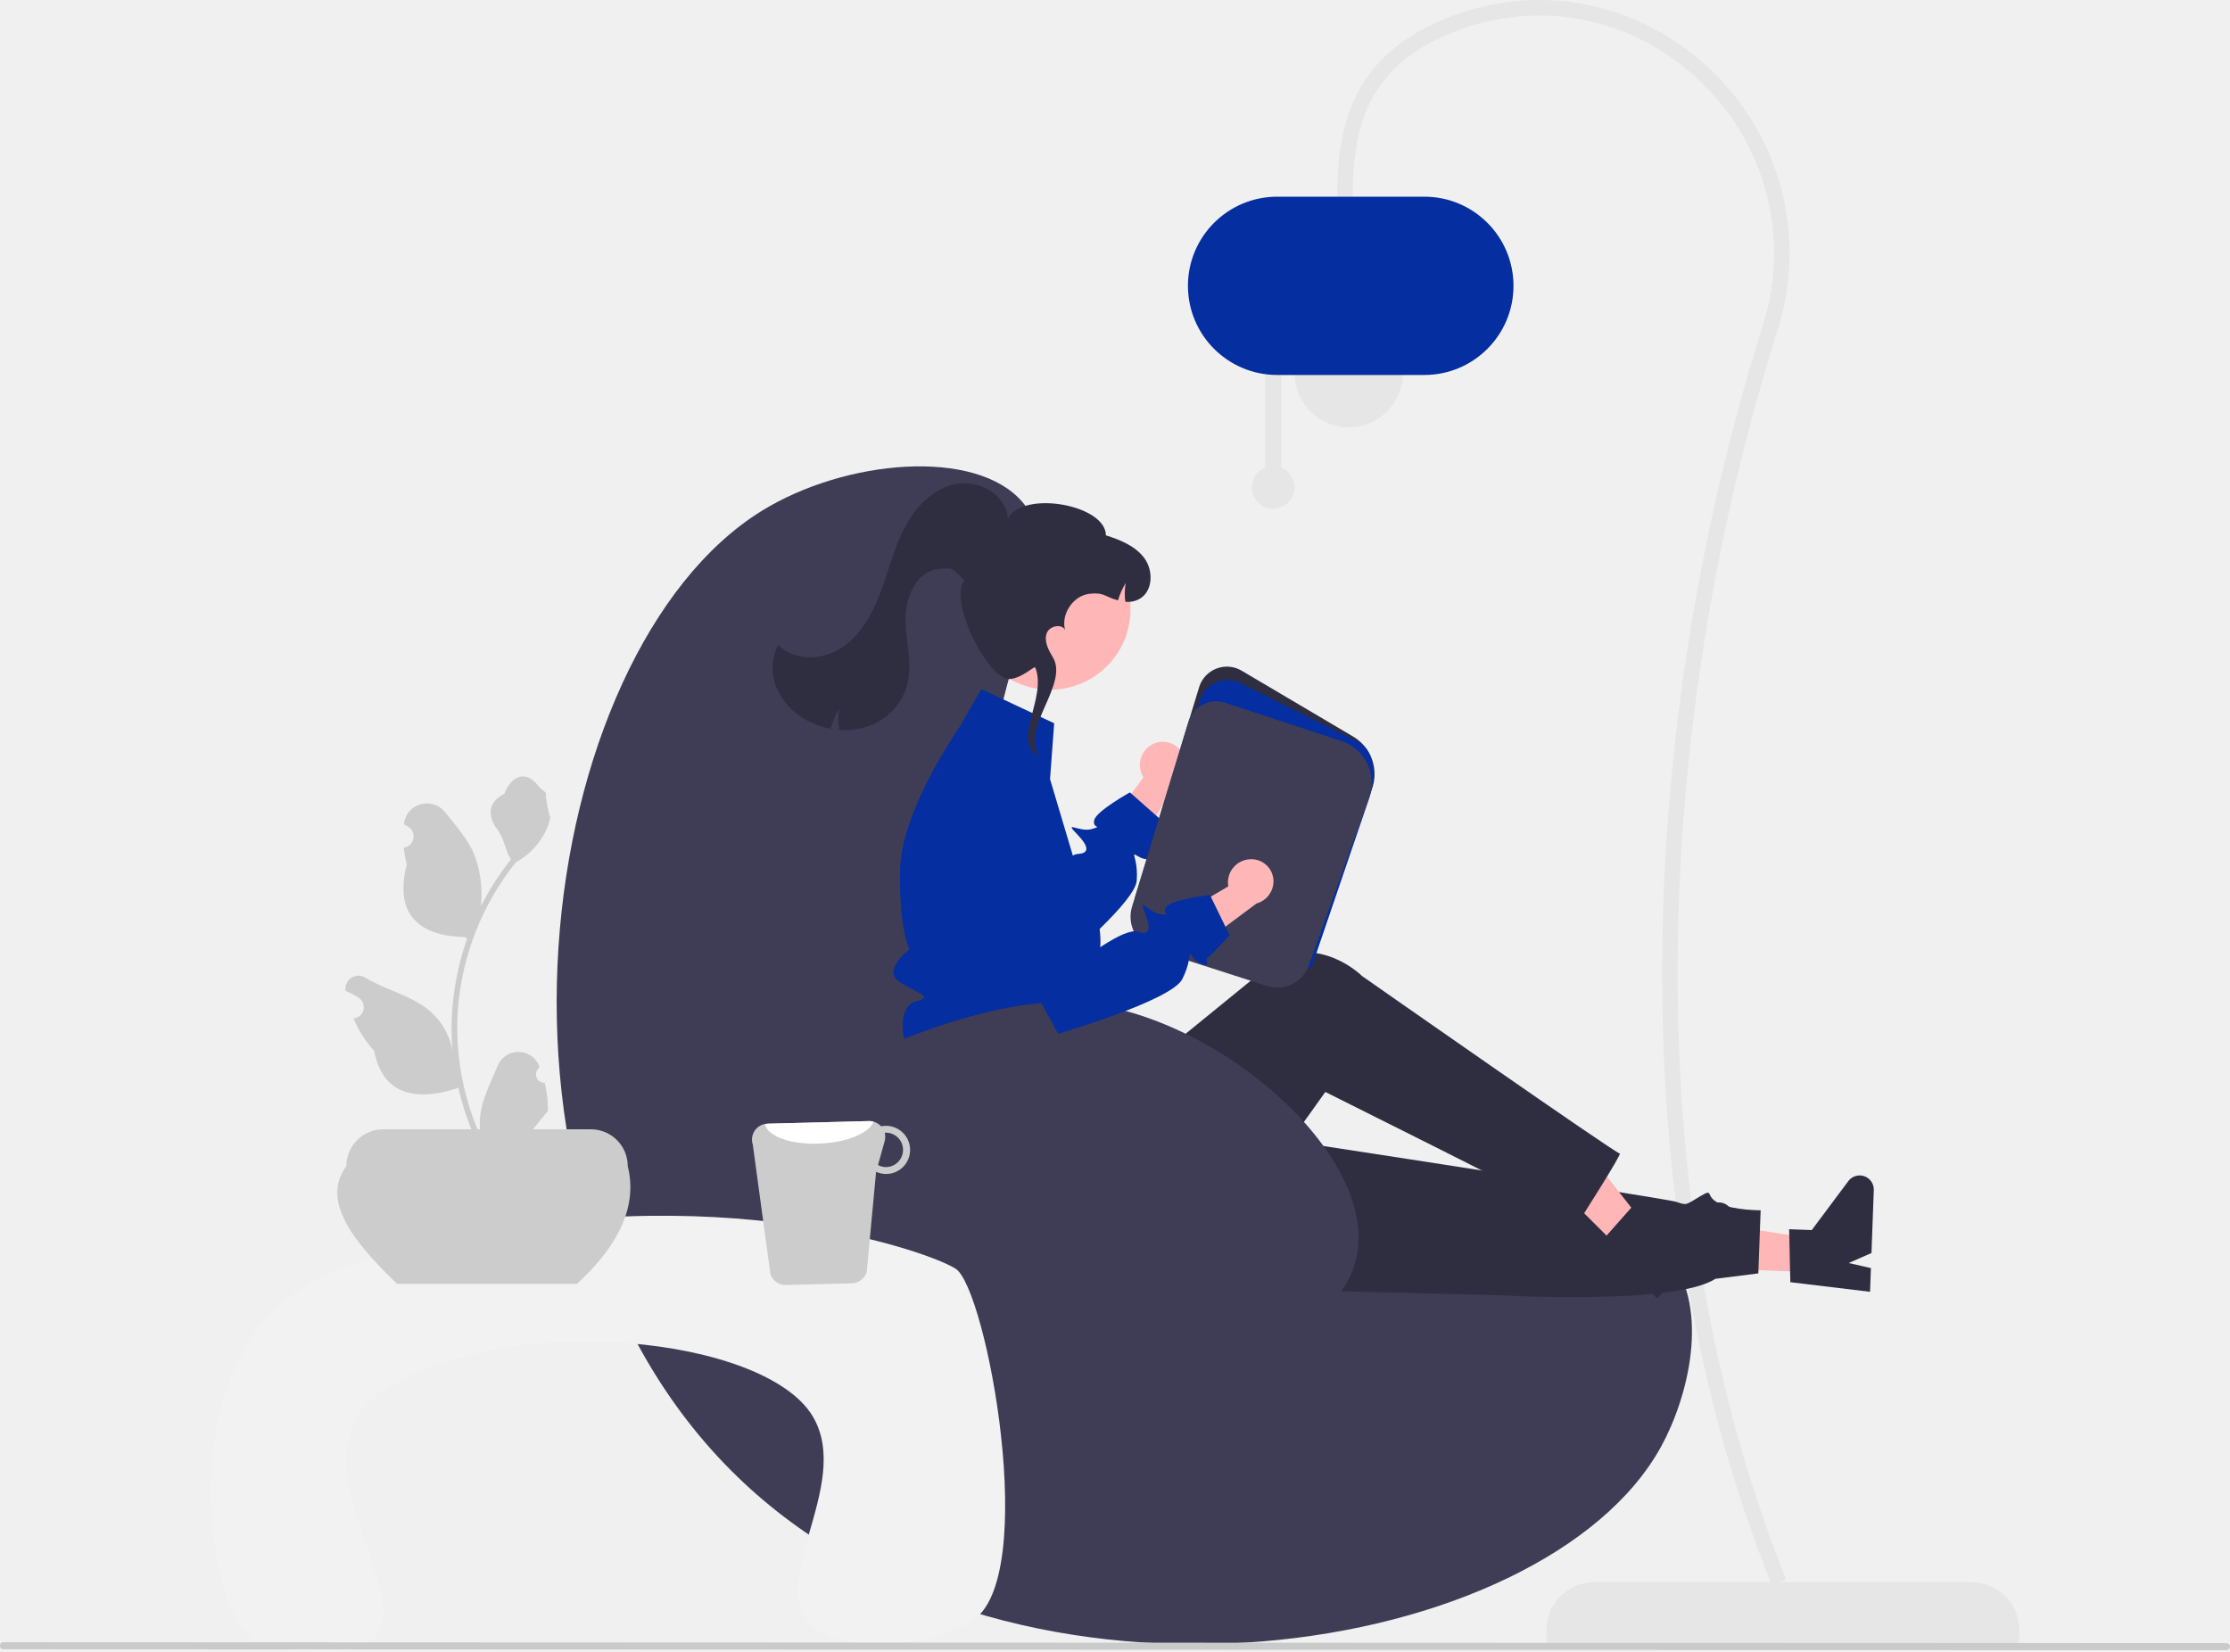
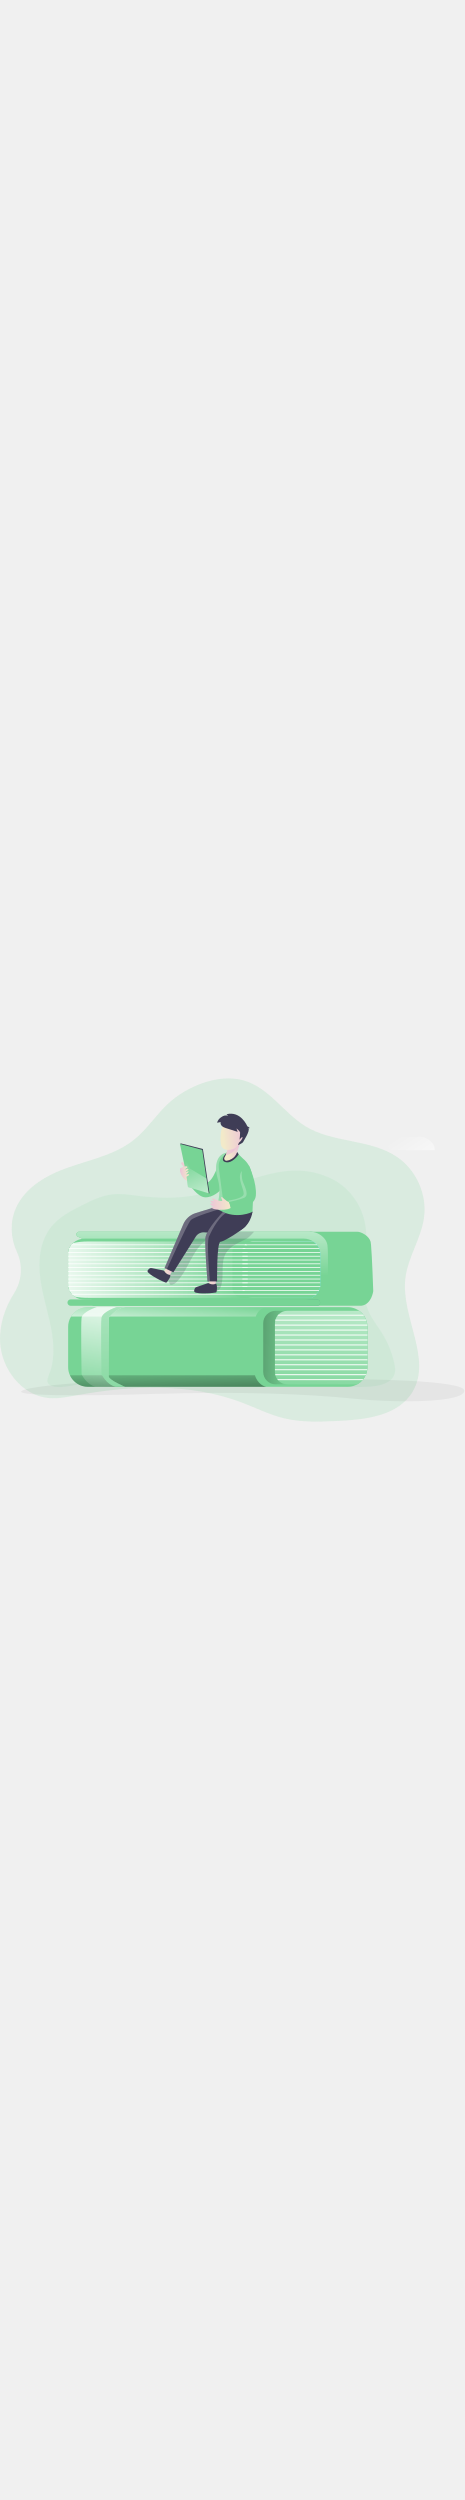
- <svg xmlns="http://www.w3.org/2000/svg" data-name="Layer 1" width="751.131" height="556.415" viewBox="0 0 751.131 556.415">
-   <path d="M745.319,704.743H904.585a0,0,0,0,1,0,0v4.887a16,16,0,0,1-16,16H761.319a16,16,0,0,1-16-16V704.743A0,0,0,0,1,745.319,704.743Z" transform="translate(1425.47 1258.58) rotate(-180)" fill="#e6e6e6" />
-   <path d="M821.225,705.718l4.843-1.951c-50.677-125.789-45.795-284.482-2.956-420.613a85.005,85.005,0,0,0-24.764-89.934c-24.865-22.189-59.145-27.594-89.467-14.108-29.931,13.314-34.056,36.505-34.056,59.583h5.222c0-24.635,5.265-43.383,30.957-54.812,28.419-12.639,60.555-7.569,83.867,13.234A79.839,79.839,0,0,1,818.131,281.586C774.798,419.289,770.202,579.072,821.225,705.718Z" transform="translate(-224.4343 -171.7927)" fill="#e6e6e6" />
-   <circle cx="454.307" cy="125.648" r="18.276" fill="#e6e6e6" />
-   <path d="M650.594,329.302V294.672h5.385v34.629a7.179,7.179,0,1,1-5.385,0Z" transform="translate(-224.4343 -171.7927)" fill="#e6e6e6" />
-   <path d="M624.565,268.068a30.06,30.06,0,0,1,30.025-30.025h49.607a30.025,30.025,0,1,1,0,60.051H654.59A30.06,30.06,0,0,1,624.565,268.068Z" transform="translate(-224.4343 -171.7927)" fill="#052ea0" />
-   <path d="M554.67,454.005c4.981-63.723,30.447-94.083,14.14-113.123-15.619-18.238-59.617-14.47-87.872,3.03-76.212,47.202-104.134,235.332-6.06,327.249C568.072,758.504,744.695,730.53,783.946,659.04c9.158-16.681,16.434-45.922,3.03-63.632-33.278-43.967-154.271,35.669-208.066-14.14C547.03,551.749,551.937,488.975,554.67,454.005Z" transform="translate(-224.4343 -171.7927)" fill="#3f3d56" />
-   <path d="M612.927,422.347a7.822,7.822,0,0,0-3.924,10.18,7.504,7.504,0,0,0,.597,1.087l-16.358,21.842,8.163,12.2,19.174-32.343a7.8,7.8,0,0,0,2.373-9.222,7.465,7.465,0,0,0-9.838-3.828Q613.02,422.303,612.927,422.347Z" transform="translate(-224.4343 -171.7927)" fill="#ffb6b6" />
-   <path d="M612.914,460.005c1.071.949-1.899,2.121-5.04.273-.899-.535-1.283-.758-1.384-.616-.253.353,1.222,2.959.828,8.747-.242,3.454-5.979,9.949-12.494,16.282-8.807,8.565-19.049,16.827-19.049,16.827l-3.596-2.879-37.704-30.23-6.363-8.807a62.681,62.681,0,0,1,2.616-10.232,111.546,111.546,0,0,1,5.676-13.474c1.172-2.374,2.374-4.636,3.525-6.717l20.201,22.261,16.928,18.645s4.929-7.939,8.747-10.1a3.636,3.636,0,0,1,1.616-.555c3.858-.182,4.091-2.283-.384-6.858-4.474-4.575,1.172-.303,5.151-1.535,3.98-1.232,0,0,.838-3.081.838-3.081,11.999-9.262,11.999-9.262l.465.414,8.434,7.444,2.414,2.131s-2.636,7.232-3.363,8.757C612.248,458.965,611.854,459.046,612.914,460.005Z" transform="translate(-224.4343 -171.7927)" fill="#052ea0" />
-   <polygon points="610.804 428.521 611.215 417.38 568.439 410.493 567.832 426.935 610.804 428.521" fill="#ffb6b6" />
-   <path d="M827.473,603.668l-.406-17.838,7.626.281,12.311-16.49a4.767,4.767,0,0,1,8.583,3.027l-.782,21.19-7.678,3.374,7.49,1.704-.295,7.989Z" transform="translate(-224.4343 -171.7927)" fill="#2f2e41" />
-   <path d="M594.489,604.651l135.488,3.435s58.508,3.379,72.236-5.551l14.476-1.828.785-21.264s-8.852.065-13.942-2.306-1.552-5.273-6.405-2.42-4.34,3.196-8.092,1.885S613.241,549.069,613.241,549.069Z" transform="translate(-224.4343 -171.7927)" fill="#2f2e41" />
-   <polygon points="548.592 423.631 556.471 415.744 529.796 381.601 518.168 393.243 548.592 423.631" fill="#ffb6b6" />
-   <path d="M765.053,588.562l11.835-13.353,5.399,5.393,20.241-3.716a4.767,4.767,0,0,1,4.234,8.057l-14.985,15.003-7.923-2.748,4.332,6.344-5.65,5.657Z" transform="translate(-224.4343 -171.7927)" fill="#2f2e41" />
-   <path d="M541.035,530.449l1.347,31.31c1.586,36.859,42.178,59.168,73.654,39.923q.87-.532,1.746-1.102s11.933-3.205,11.571-8.279,2.553-7.545,5.133-6.161,36.357-46.553,36.357-46.553,70.178,35.006,85.66,43.247c0,0,14.556-22.759,13.501-22.52s-86.819-59.788-86.819-59.788-13.972-14.14-31.304-4.804c-.361,1.371-.052,1.419-.052,1.419l-57.253,46.652-8.09-15.363Z" transform="translate(-224.4343 -171.7927)" fill="#2f2e41" />
-   <path d="M595.017,491.306a32.354,32.354,0,0,1-.616,4.303,25.39,25.39,0,0,1-1.98,5.939s0,2.111-4.04,9.181,1.01,4.04,4.04,9.292c3.03,5.242,0,2.828-3.363,6.202a7.722,7.722,0,0,0-1.909,7.606s-43.391.03-51.471-3-9.918-20.1-2.677-21.786c7.232-1.687-2.192-3.363-6.444-7.252-4.252-3.889,4.252-10.252,4.252-10.252s-3.505-6.05-3.212-26.362a40.029,40.029,0,0,1,.515-5.575,62.681,62.681,0,0,1,2.616-10.232,111.546,111.546,0,0,1,5.676-13.474c1.172-2.374,2.374-4.636,3.525-6.717.182-.323.353-.636.535-.949,2.192-3.879,4.192-7.05,5.515-9.08,1.02-1.576,1.636-2.464,1.636-2.464l7.353-12.787,24.544,11.504-1.394,18.817,4.232,14.191,1.949,6.535,1.505,5.04,2.323,7.807s-.636.03.121,1.071a34.484,34.484,0,0,1,6.575,15.827A32.227,32.227,0,0,1,595.017,491.306Z" transform="translate(-224.4343 -171.7927)" fill="#052ea0" />
-   <path d="M665.896,493.334l-.461-.149-58.744-18.917,21.647-71.017a9.768,9.768,0,0,1,14.312-5.562l37.54,22.179a14.715,14.715,0,0,1,6.319,17.788Z" transform="translate(-224.4343 -171.7927)" fill="#2f2e41" />
-   <path d="M666.134,497.849l-59.217-19.069,21.647-71.017A9.768,9.768,0,0,1,642.876,402.201l39.332,19.637c5.909,3.49,5.771,12.524,3.027,19.936Z" transform="translate(-224.4343 -171.7927)" fill="#052ea0" />
-   <path d="M660.206,502.989a11.291,11.291,0,0,1-9.05.9l-37.85-12.189A11.704,11.704,0,0,1,605.731,477.21l18.976-62.255a9.767,9.767,0,0,1,12.39-6.431l39.224,12.879a14.722,14.722,0,0,1,9.265,18.959l-20.289,56.565A11.304,11.304,0,0,1,660.206,502.989Z" transform="translate(-224.4343 -171.7927)" fill="#3f3d56" />
-   <circle cx="353.691" cy="205.214" r="27.11" fill="#ffb6b6" />
-   <path d="M486.452,404.525a23.511,23.511,0,0,0,11.546,10.793,27.033,27.033,0,0,0,6.222,1.969,24.326,24.326,0,0,1,2.879-6.816,20.083,20.083,0,0,0,0,7.199,23.9,23.9,0,0,0,9.663-1.199,20.726,20.726,0,0,0,13.034-13.204c2.16-7.186-.167-14.861-.35-22.362-.189-7.502,3.373-16.474,10.82-17.402,5.671-.708,4.97-.158,9.045,3.848-5.7,6.332,8.196,34.377,15.653,33.138,4.216-.701,7.318-4.048,8.152-3.932,4.27,10.456-8.574,25.286,1.613,30.154l-.756-1c-5.332-8.808,10.445-23.685,5.113-32.494-1.486-2.464-3.032-5.353-2.112-8.079.873-2.592,5.293-3.412,6.226-1.053-1.516-5.407,2.716-11.752,8.338-12.304,4.994-.493,4.706.931,9.467,2.229a24.293,24.293,0,0,1,2.608-5.835,19.918,19.918,0,0,0-.139,6.296,7.855,7.855,0,0,0,4.941-1.046c4.397-2.636,4.528-9.44,1.507-13.581-3.026-4.142-8.095-6.187-12.985-7.734-.045-10.342-27.872-15.292-32.99-5.678-.526-7.785-9.45-13.029-17.138-11.707s-13.752,7.487-17.45,14.357c-3.697,6.865-5.532,14.552-8.238,21.865s-6.575,14.604-13.056,18.943c-6.48,4.333-16.109,4.727-21.52-.89A17.168,17.168,0,0,0,486.452,404.525Z" transform="translate(-224.4343 -171.7927)" fill="#2f2e41" />
-   <path d="M514.269,528.498a9.788,9.788,0,0,1,1.815-1.149c10.377-5.164,42.645-18.57,67.877-18.02,48.548,1.058,110.332,54.637,95.953,90.617-10.941,27.378-65.336,42.954-105.043,30.496C519.245,612.989,497.288,542.036,514.269,528.498Z" transform="translate(-224.4343 -171.7927)" fill="#3f3d56" />
-   <path d="M312.726,725.733c-15.864-2.993-29.906-74.46,1.305-109.658,10.693-12.059,24.032-17.308,41.775-22.193,102.121-28.115,180.011-1.32,190.478,5.222,10.444,6.527,28.752,104.875,5.34,118.796-13.173,7.833-39.282,11.749-52.218,2.611-19.035-13.446,12.915-48.324-1.305-71.8C481.963,622.071,396.986,613.097,354.382,639.573,308.929,667.82,402.684,742.704,312.726,725.733Z" transform="translate(-224.4343 -171.7927)" fill="#f2f2f2" />
-   <path d="M418.787,604.223H358.183c-14.961-14.338-25.658-28.156-17.094-39.626a12.432,12.432,0,0,1,12.432-12.432h69.928a12.432,12.432,0,0,1,12.432,12.432C439.141,577.666,433.316,590.877,418.787,604.223Z" transform="translate(-224.4343 -171.7927)" fill="#ccc" />
-   <path d="M407.903,536.515a2.807,2.807,0,0,1-2.035-4.866l.192-.765q-.038-.092-.076-.184a7.539,7.539,0,0,0-13.907.052c-2.275,5.478-5.17,10.966-5.883,16.758a22.304,22.304,0,0,0,.392,7.671A89.42,89.42,0,0,1,378.452,518.042a86.307,86.307,0,0,1,.535-9.628q.444-3.931,1.231-7.807a90.456,90.456,0,0,1,17.938-38.337,24.073,24.073,0,0,0,10.012-10.387,18.363,18.363,0,0,0,1.67-5.018c-.487.064-1.838-7.359-1.47-7.815-.679-1.031-1.895-1.543-2.637-2.549-3.689-5.002-8.773-4.129-11.426,2.669-5.669,2.861-5.724,7.606-2.245,12.169,2.213,2.903,2.517,6.832,4.459,9.94-.2.256-.408.503-.607.759a91.039,91.039,0,0,0-9.502,15.054,37.846,37.846,0,0,0-2.259-17.579c-2.163-5.217-6.216-9.611-9.786-14.122-4.288-5.418-13.08-3.053-13.836,3.814q-.011.1-.021.199.795.449,1.557.952a3.808,3.808,0,0,1-1.535,6.93l-.078.012a37.89,37.89,0,0,0,.999,5.665c-4.58,17.71,5.307,24.16,19.424,24.45.312.16.615.32.927.471a92.924,92.924,0,0,0-5.002,23.539,88.135,88.135,0,0,0,.064,14.231l-.024-.168a23.289,23.289,0,0,0-7.95-13.448c-6.118-5.026-14.762-6.877-21.363-10.916a4.371,4.371,0,0,0-6.694,4.252q.013.088.027.176a25.578,25.578,0,0,1,2.868,1.382q.795.449,1.557.952a3.808,3.808,0,0,1-1.535,6.93l-.078.012c-.056.008-.104.016-.16.024a37.923,37.923,0,0,0,6.975,10.923c2.863,15.46,15.162,16.927,28.318,12.425h.008a92.897,92.897,0,0,0,6.24,18.218h22.293c.08-.248.152-.503.224-.751a25.329,25.329,0,0,1-6.169-.367c1.654-2.03,3.308-4.075,4.962-6.105a1.384,1.384,0,0,0,.104-.12c.839-1.039,1.686-2.069,2.525-3.108l0-.001a37.101,37.101,0,0,0-1.087-9.451Z" transform="translate(-224.4343 -171.7927)" fill="#ccc" />
-   <path d="M483.94,600.976a5.385,5.385,0,0,0,5.189,3.635l22.233-.572a5.311,5.311,0,0,0,5.019-3.908l3.146-33.642a8.22,8.22,0,0,0,3.557.731,8.108,8.108,0,0,0-.407-16.211,6.869,6.869,0,0,0-1.457.152,5.495,5.495,0,0,0-4.09-1.765l-34.199.883a4.912,4.912,0,0,0-.844.105,5.341,5.341,0,0,0-4.09,6.936Zm36.233-36.773,2.239-8.017a5.46,5.46,0,0,0,.017-2.832c.109-0.0.204-.052.313-.052a5.8,5.8,0,0,1,.272,11.596A5.459,5.459,0,0,1,520.172,564.203Z" transform="translate(-224.4343 -171.7927)" fill="#ccc" />
-   <path d="M482.087,550.382c.729,4.166,8.92,7.095,18.77,6.586,9.058-.417,16.464-3.598,17.82-7.367a5.057,5.057,0,0,0-1.548-.206l-34.199.883A4.912,4.912,0,0,0,482.087,550.382Z" transform="translate(-224.4343 -171.7927)" fill="#fff" />
-   <path d="M225.625,727.311l748.75.307a1.191,1.191,0,0,0,0-2.381l-748.75-.307a1.191,1.191,0,1,0,0,2.381Z" transform="translate(-224.4343 -171.7927)" fill="#cacaca" />
-   <path d="M645.576,461.206a7.822,7.822,0,0,0-7.536,7.889,7.505,7.505,0,0,0,.133,1.233l-23.499,13.873,2.844,14.4,30.135-22.485a7.8,7.8,0,0,0,5.737-7.601,7.465,7.465,0,0,0-7.61-7.317Q645.678,461.201,645.576,461.206Z" transform="translate(-224.4343 -171.7927)" fill="#ffb6b6" />
-   <path d="M626.326,494.279c-.629-.842-.899-1.195-1.042-1.098-.368.222-.014,3.197-2.602,8.383-3.643,7.285-41.844,18.442-41.844,18.442l-4.703-8.611-20.688-37.84-7.131-30.33a13.531,13.531,0,0,1-.361-3.228,128.177,128.177,0,0,1,20.171-11.611,13.504,13.504,0,0,1,6.061,7.22l14.241,39.929,5.683,15.942s10.024-7.168,13.66-5.852c3.63,1.324,4.662-.532,2.289-6.475-2.373-5.943,1.189.174,5.334.563,4.153.395,0,0,1.962-2.522s14.645-3.94,14.645-3.94l.27.563,4.915,10.11,1.407,2.905s-5.211,5.653-6.468,6.78c-1.263,1.135-1.653,1.056-1.035,2.349C631.699,497.248,628.509,497.19,626.326,494.279Z" transform="translate(-224.4343 -171.7927)" fill="#052ea0" />
+ <svg xmlns="http://www.w3.org/2000/svg" xmlns:xlink="http://www.w3.org/1999/xlink" id="Layer_1" data-name="Layer 1" width="808.63" height="597.63" viewBox="0 0 808.63 597.63" data-imageid="book-lover-monochromatic" imageName="Book Lover" class="illustrations_image" style="width: 111px;">
+   <defs>
+     <linearGradient id="linear-gradient" x1="700.64" y1="267.79" x2="762.75" y2="362.44" gradientTransform="translate(-1.42 -170.05)" gradientUnits="userSpaceOnUse">
+       <stop offset="0" stop-color="#fff" stop-opacity="0" />
+       <stop offset="0.99" stop-color="#fff" />
+     </linearGradient>
+     <linearGradient id="linear-gradient-2" x1="353.09" y1="511.1" x2="354.86" y2="350.86" xlink:href="#linear-gradient" />
+     <linearGradient id="linear-gradient-3" x1="413.7" y1="380.52" x2="330.46" y2="580.75" gradientTransform="translate(-1.42 -170.05)" gradientUnits="userSpaceOnUse">
+       <stop offset="0.17" stop-color="#00272e" />
+       <stop offset="1" stop-color="#69b9eb" stop-opacity="0" />
+     </linearGradient>
+     <linearGradient id="linear-gradient-4" x1="291.7" y1="108.76" x2="295.07" y2="-8.65" gradientTransform="matrix(1, 0, 0, -1, 0, 600)" gradientUnits="userSpaceOnUse">
+       <stop offset="0" stop-opacity="0" />
+       <stop offset="0.91" stop-opacity="0.8" />
+       <stop offset="1" />
+     </linearGradient>
+     <linearGradient id="linear-gradient-5" x1="296.84" y1="555.27" x2="291.53" y2="621.67" xlink:href="#linear-gradient" />
+     <linearGradient id="linear-gradient-6" x1="510.9" y1="132.84" x2="310.72" y2="140.44" xlink:href="#linear-gradient-4" />
+     <linearGradient id="linear-gradient-7" x1="549.01" y1="573.65" x2="583.37" y2="211.56" gradientTransform="matrix(1, 0, 0, 1, 0, 0)" xlink:href="#linear-gradient" />
+     <linearGradient id="linear-gradient-8" x1="560.94" y1="508.86" x2="421.25" y2="497.35" gradientTransform="translate(-1.42 -170.05)" gradientUnits="userSpaceOnUse">
+       <stop offset="0" stop-color="#68e1fd" />
+       <stop offset="1" stop-color="#fff" />
+     </linearGradient>
+     <linearGradient id="linear-gradient-9" x1="428.28" y1="503.09" x2="57.02" y2="503.09" xlink:href="#linear-gradient" />
+     <linearGradient id="linear-gradient-10" x1="549.28" y1="557.46" x2="551.89" y2="557.46" gradientTransform="translate(-1.42 -170.05)" gradientUnits="userSpaceOnUse">
+       <stop offset="0" stop-color="#68e1fd" />
+       <stop offset="1" stop-color="#69b9eb" />
+     </linearGradient>
+     <linearGradient id="linear-gradient-11" x1="553.11" y1="461.29" x2="554.51" y2="461.29" xlink:href="#linear-gradient-10" />
+     <linearGradient id="linear-gradient-12" x1="557.44" y1="468.86" x2="557.9" y2="468.86" xlink:href="#linear-gradient-10" />
+     <linearGradient id="linear-gradient-13" x1="166.75" y1="736.16" x2="201.12" y2="526.44" xlink:href="#linear-gradient" />
+     <linearGradient id="linear-gradient-14" x1="195.66" y1="625.77" x2="201.86" y2="1.27" gradientTransform="matrix(1, 0, 0, 1, 0, 0)" xlink:href="#linear-gradient" />
+     <linearGradient id="linear-gradient-15" x1="301.88" y1="507.15" x2="278.8" y2="505.24" gradientTransform="translate(0 -170)" gradientUnits="userSpaceOnUse">
+       <stop offset="0" stop-color="#ecc4d7" />
+       <stop offset="0.42" stop-color="#efd4d1" />
+       <stop offset="1" stop-color="#f2eac9" />
+     </linearGradient>
+     <linearGradient id="linear-gradient-16" x1="1030.48" y1="-473.84" x2="1007.74" y2="-475.71" gradientTransform="translate(-327.44 1239.03) rotate(-26.82)" xlink:href="#linear-gradient-15" />
+     <linearGradient id="linear-gradient-17" x1="415.22" y1="471.15" x2="398.89" y2="471.34" gradientTransform="matrix(1, 0, 0, -1, 0, 600)" xlink:href="#linear-gradient-15" />
+     <linearGradient id="linear-gradient-18" x1="405.36" y1="478.04" x2="360.88" y2="459.31" gradientTransform="matrix(1, 0, 0, -1, 0, 600)" xlink:href="#linear-gradient-15" />
+     <linearGradient id="linear-gradient-19" x1="425.28" y1="503.57" x2="388.4" y2="499.06" gradientTransform="matrix(1, 0, 0, -1, 0, 600)" xlink:href="#linear-gradient-15" />
+     <linearGradient id="linear-gradient-20" x1="367.48" y1="387.64" x2="403.35" y2="387.64" gradientTransform="translate(-1.42 -170.05)" xlink:href="#linear-gradient-15" />
+     <linearGradient id="linear-gradient-21" x1="330.69" y1="348.29" x2="338.81" y2="348.29" gradientTransform="translate(-1.42 -170.05)" gradientUnits="userSpaceOnUse">
+       <stop offset="0" stop-color="#183866" />
+       <stop offset="1" stop-color="#1a7fc1" />
+     </linearGradient>
+     <linearGradient id="linear-gradient-22" x1="314.8" y1="335.09" x2="338.64" y2="335.09" gradientTransform="translate(-1.42 -170.05)" xlink:href="#linear-gradient-15" />
+     <linearGradient id="linear-gradient-23" x1="327.09" y1="312.14" x2="375.33" y2="428.79" gradientTransform="translate(0 -170)" xlink:href="#linear-gradient" />
+     <linearGradient id="linear-gradient-24" x1="314.79" y1="335.09" x2="330.75" y2="335.09" gradientTransform="translate(-1.42 -170.05)" xlink:href="#linear-gradient-15" />
+   </defs>
+   <path d="M293.09,43.6c-21.25,19.69-37,45-59.58,63.11-38.18,30.68-90,36.78-134.9,56.31-29.7,12.92-57.86,33.39-71,63-10.61,24-9.27,52.29,1.76,76a75.09,75.09,0,0,1-4.58,71.59C8.44,399.51-1.42,429.1.17,459.49c2.46,46.74,37.95,92.85,84.56,97.15,16,1.48,32.08-1.77,47.92-4.67,95.67-17.5,196.93-22,287.93,12.27,24.94,9.4,48.95,21.65,74.88,27.83,30.29,7.22,61.87,5.85,93,4.44,48.58-2.2,105.26-9,130.07-50.84,34.39-58-20.39-130.41-12.6-197.37,4.31-37,27.64-69.54,32.56-106.43,5.34-40.1-13.67-82.49-47.17-105.17-46.52-31.49-110.85-23.85-158.88-53-38-23.07-64.12-68.15-108.92-80.42C379.58-8.74,325.07,14,293.09,43.6Z" transform="translate(0 0)" fill="#77d495" opacity="0.18" style="isolation: isolate" class="target-color" />
+   <path d="M90.92,446.41c-4.7-32.27-15.91-63.34-20.45-95.64s-1.38-67.82,19.31-93c13.5-16.43,32.9-26.68,51.87-36.29,16.87-8.55,34.24-17.07,53-19.39,16.54-2,33.23.85,49.77,2.83,31.12,3.72,62.81,4.21,93.7-1.09,40.33-7,78.46-23,117.88-33.83,38.61-10.66,76.83-16.09,120,4,29.84,13.9,51.86,42.92,59,75,11.54,51.83-14.52,109.27,7.39,157.63,6.18,13.62,15.78,25.36,23.62,38.1a166.06,166.06,0,0,1,20.58,50.9c1.37,6.19,2.38,12.72.63,18.81-4.5,15.6-23.78,20.79-40,22.07-53.93,4.26-107.81-5.8-161.6-11.65-87.32-9.48-175.43-7.81-262.9-1.28q-32.11,2.4-64.18,5.6c-17.25,1.69-50,12-66.26,7.09-18.13-5.49-6.23-17.38-2.39-34.45C94,483.7,93.58,464.65,90.92,446.41Z" transform="translate(0 0)" fill="#77d495" opacity="0.11" style="isolation: isolate" class="target-color" />
+   <path d="M384,137.18s-8.27,33.62-20.63,43c-12.76,9.68-26-8.92-26-8.92L330,184.58s13.63,22,27.37,22.51,25.8-11.79,25.8-11.79Z" transform="translate(0 0)" fill="#77d495" class="target-color" />
+   <polygon points="313.37 114.09 315.24 113.26 353.36 122.95 364.81 200.15 363.38 200.15 313.37 114.09" fill="#3f3d56" />
+   <path d="M133.05,530.65s-83.15,5.57-95.11,13.54,81.7,9.72,231.15,5.23,264.52,0,346,8.22,192,6.63,193.53-13.5-201.75-20.37-201.75-20.37Z" transform="translate(0 0)" fill="#000405" opacity="0.05" style="isolation: isolate" />
+   <path d="M650,370.41s-2.79,23.22-20.73,25.5h-78.8L539.26,267h83c6.7,0,20.43,7.22,23.17,17.44a44.22,44.22,0,0,1,.73,5.73h0C648,310,650,370.41,650,370.41Z" transform="translate(0 0)" fill="#77d495" class="target-color" />
+   <path d="M757.18,124.86h-76l-22.56-22.15-1-1h75.7c6.7,0,20.43,7.22,23.17,17.44A45.64,45.64,0,0,1,757.18,124.86Z" transform="translate(0 0)" fill="url(#linear-gradient)" />
+   <path d="M143.22,279l-7.42-3.23a4.58,4.58,0,0,1,1.83-8.78H539.26a33,33,0,0,1,25.93,12.2,23.24,23.24,0,0,1,5,11c1.81,12.07.7,64.64.2,84.38-.27,10.72-8.17,20-18.81,21.28l-1.14.11h-389Z" transform="translate(0 0)" fill="#77d495" class="target-color" />
+   <path d="M143.22,279l-7.42-3.23a4.58,4.58,0,0,1,1.83-8.78H539.26a33,33,0,0,1,25.93,12.2,23.24,23.24,0,0,1,5,11c1.81,12.07.7,64.64.2,84.38-.27,10.72-8.17,20-18.81,21.28l-1.14.11h-389Z" transform="translate(0 0)" fill="#77d495" class="target-color" />
+   <path d="M570.42,374.52c-.27,10.72-8.17,20-18.81,21.28l-1.14.11h-389L143.22,279l-7.42-3.23a4.58,4.58,0,0,1,1.83-8.78H539.26a33,33,0,0,1,25.93,12.2,23.24,23.24,0,0,1,5,11C572,302.21,570.92,354.78,570.42,374.52Z" transform="translate(0 0)" fill="url(#linear-gradient-2)" />
+   <path d="M123.08,396h428.8a5.6,5.6,0,0,0,5.6-5.59h0a5.6,5.6,0,0,0-5.6-5.6H123.08a5.6,5.6,0,0,0-5.6,5.6h0A5.6,5.6,0,0,0,123.08,396Z" transform="translate(0 0)" opacity="0.61" fill="url(#linear-gradient-3)" style="isolation: isolate" />
+   <path d="M123.08,396h428.8a5.6,5.6,0,0,0,5.6-5.59h0a5.6,5.6,0,0,0-5.6-5.6H123.08a5.6,5.6,0,0,0-5.6,5.6h0A5.6,5.6,0,0,0,123.08,396Z" transform="translate(0 0)" fill="#77d495" class="target-color" />
+   <path d="M639.87,432.69v69.95a34.42,34.42,0,0,1-34.4,34.42H153.06a34.36,34.36,0,0,1-34.41-34.31h0V432.69a34.16,34.16,0,0,1,5.1-18,31.74,31.74,0,0,1,2.42-3.44,34.33,34.33,0,0,1,26.89-12.95h452.4a34.43,34.43,0,0,1,34.41,34.41h0Z" transform="translate(0 0)" fill="#77d495" class="target-color" />
+   <path d="M463.7,537.06H153.06A34.41,34.41,0,0,1,121.75,517H443.94S448.58,534,463.7,537.06Z" transform="translate(0 0)" fill="url(#linear-gradient-4)" />
+   <path d="M463.7,398.26c-14.28,2.36-18.27,16.39-18.27,16.39H123.75l2.42-3.44a34.33,34.33,0,0,1,26.89-12.95Z" transform="translate(0 0)" fill="url(#linear-gradient-5)" />
+   <path d="M639.87,432.69v69.95a34.38,34.38,0,0,1-17.79,30.14H480a21.6,21.6,0,0,1-21.61-21.59h0V426.31A21.6,21.6,0,0,1,480,404.7H625.5A34.38,34.38,0,0,1,639.87,432.69Z" transform="translate(0 0)" fill="url(#linear-gradient-6)" />
+   <path d="M639.87,432.69v69.95a35.52,35.52,0,0,1-.21,3.86c-.06.56-.14,1.11-.23,1.66a32.67,32.67,0,0,1-1.9,7c-.21.57-.44,1.12-.7,1.67a34.75,34.75,0,0,1-4.2,7c-.44.56-.9,1.12-1.39,1.66a34.44,34.44,0,0,1-9.16,7.35H500.41a21.51,21.51,0,0,1-16.23-7.35,19.22,19.22,0,0,1-1.32-1.66,21,21,0,0,1-3.31-7c-.15-.54-.27-1.1-.37-1.67a20.89,20.89,0,0,1-.37-3.95v-84.9a21.3,21.3,0,0,1,.48-4.5,13.41,13.41,0,0,1,.41-1.66,21.27,21.27,0,0,1,3.56-7,20.26,20.26,0,0,1,1.41-1.66,21.48,21.48,0,0,1,15.74-6.82H625.5a34.22,34.22,0,0,1,7.09,6.82c.42.54.83,1.09,1.22,1.66a33.26,33.26,0,0,1,3.7,7c.22.55.43,1.11.6,1.66a32.32,32.32,0,0,1,1.54,7c.07.55.12,1.11.15,1.67S639.87,432,639.87,432.69Z" transform="translate(0 0)" fill="#77d495" class="target-color" />
+   <path d="M639.87,432.69v69.95a35.52,35.52,0,0,1-.21,3.86c-.06.56-.14,1.11-.23,1.66a32.67,32.67,0,0,1-1.9,7c-.21.57-.44,1.12-.7,1.67a34.75,34.75,0,0,1-4.2,7c-.44.56-.9,1.12-1.39,1.66a34.44,34.44,0,0,1-9.16,7.35H500.41a21.51,21.51,0,0,1-16.23-7.35,19.22,19.22,0,0,1-1.32-1.66,21,21,0,0,1-3.31-7c-.15-.54-.27-1.1-.37-1.67a20.89,20.89,0,0,1-.37-3.95v-84.9a21.3,21.3,0,0,1,.48-4.5,13.41,13.41,0,0,1,.41-1.66,21.27,21.27,0,0,1,3.56-7,20.26,20.26,0,0,1,1.41-1.66,21.48,21.48,0,0,1,15.74-6.82H625.5a34.22,34.22,0,0,1,7.09,6.82c.42.54.83,1.09,1.22,1.66a33.26,33.26,0,0,1,3.7,7c.22.55.43,1.11.6,1.66a32.32,32.32,0,0,1,1.54,7c.07.55.12,1.11.15,1.67S639.87,432,639.87,432.69Z" transform="translate(0 0)" fill="url(#linear-gradient-7)" />
+   <path d="M633.81,413.18H483.26a20.26,20.26,0,0,1,1.41-1.66H632.58C633,412.06,633.42,412.61,633.81,413.18Z" transform="translate(0 0)" fill="#fff" />
+   <path d="M638.11,421.81H479.29a13.41,13.41,0,0,1,.41-1.66H637.51C637.73,420.7,637.94,421.26,638.11,421.81Z" transform="translate(0 0)" fill="#fff" />
+   <path d="M639.8,430.45h-161v-1.67H639.65C639.72,429.33,639.77,429.89,639.8,430.45Z" transform="translate(0 0)" fill="#fff" />
+   <rect x="478.81" y="437.42" width="161.07" height="1.66" fill="#fff" />
+   <rect x="478.81" y="446.05" width="161.07" height="1.66" fill="#fff" />
+   <rect x="478.81" y="454.69" width="161.07" height="1.66" fill="#fff" />
+   <rect x="478.81" y="463.33" width="161.07" height="1.65" fill="#fff" />
+   <rect x="478.81" y="471.96" width="161.07" height="1.65" fill="#fff" />
+   <rect x="478.81" y="480.6" width="161.07" height="1.65" fill="#fff" />
+   <rect x="478.81" y="489.23" width="161.07" height="1.65" fill="#fff" />
+   <rect x="478.81" y="497.87" width="161.07" height="1.66" fill="#fff" />
+   <path d="M639.66,506.5c-.06.56-.14,1.11-.23,1.66H478.81V506.5Z" transform="translate(0 0)" fill="#fff" />
+   <path d="M637.58,515.13c-.21.57-.44,1.12-.7,1.67H479.58c-.15-.54-.27-1.1-.37-1.67Z" transform="translate(0 0)" fill="#fff" />
+   <path d="M632.63,523.77c-.44.56-.9,1.12-1.39,1.66H484.18a19.22,19.22,0,0,1-1.32-1.66Z" transform="translate(0 0)" fill="#fff" />
+   <path d="M440.26,382.13h102.5a31.2,31.2,0,0,1-14,3.28H147.64A30.58,30.58,0,0,1,130,380a26.82,26.82,0,0,1-4.07-3.45c-.4-.41-.79-.84-1.16-1.27a26.13,26.13,0,0,1-3.54-5.35c-.21-.42-.41-.85-.59-1.27a23.72,23.72,0,0,1-1.6-5.35c-.07-.42-.14-.84-.19-1.28a25.16,25.16,0,0,1-.18-3V305.37a16.29,16.29,0,0,1,.06-1.71c.06-.56.07-.85.12-1.27a24,24,0,0,1,1.29-5.35c.16-.43.33-.85.51-1.28a24.63,24.63,0,0,1,3.12-5.34l1-1.28a27.3,27.3,0,0,1,2.37-2.44,30.37,30.37,0,0,1,20.5-7.7H528.76a30.81,30.81,0,0,1,16.87,5H440.26a19.63,19.63,0,0,0-4.76.58,18.37,18.37,0,0,0-8.5,4.64,14.42,14.42,0,0,0-1.19,1.28,15.76,15.76,0,0,0-3,5.34,11.55,11.55,0,0,0-.35,1.28,14.85,14.85,0,0,0-.4,3.45v65.07a15.12,15.12,0,0,0,.31,3,11.24,11.24,0,0,0,.32,1.27,15.45,15.45,0,0,0,2.78,5.35,16.81,16.81,0,0,0,1.11,1.27,17.86,17.86,0,0,0,6.07,4.12A19.29,19.29,0,0,0,440.26,382.13Z" transform="translate(0 0)" fill="#77d495" class="target-color" />
+   <path d="M557.74,305.76v54.29a4.69,4.69,0,0,1-.06.92c-.06.3,0,.61-.08.91a5.12,5.12,0,0,0-.11.83c0,.27-.07.43-.11.64a1.65,1.65,0,0,1-.06.32c-.05.29-.11.59-.18.88s-.09.38-.15.57-.09.37-.15.56-.11.4-.17.6l-.21.61a1.41,1.41,0,0,1-.16.49c-.06.16-.16.43-.25.64l-.27.65a2.21,2.21,0,0,1-.16.35,4.31,4.31,0,0,1-.22.49c-.06.14-.14.28-.21.42s-.21.43-.33.63-.34.65-.53,1l-.31.5c-.28.46-.57.9-.88,1.33-.16.23-.32.44-.48.65-.32.43-.66.84-1,1.25s-.76.86-1.17,1.27a27.69,27.69,0,0,1-2.61,2.35.13.13,0,0,1-.07.06c-.3.24-.6.46-.91.69l-1,.69-1,.64c-.32.2-.64.38-1,.57l-1.15.61H440.26a19.5,19.5,0,0,1-7.61-1.51,18.05,18.05,0,0,1-6.07-4.1,16.81,16.81,0,0,1-1.11-1.27,15.32,15.32,0,0,1-2.78-5.32,10.56,10.56,0,0,1-.32-1.26,15.12,15.12,0,0,1-.31-3V300.89a14.62,14.62,0,0,1,.4-3.43,11.38,11.38,0,0,1,.35-1.27,15.62,15.62,0,0,1,3-5.31A14.42,14.42,0,0,1,427,289.6a18.62,18.62,0,0,1,8.5-4.62,20.12,20.12,0,0,1,4.76-.57H545.63c.46.3.92.61,1.36.94l.51.38a24.45,24.45,0,0,1,2,1.66l.55.52.4.4.54.56.54.6.11.13.08.1c.32.38.64.78.94,1.18.16.2.31.41.46.61a.16.16,0,0,0,.06.08q.41.58.78,1.17l.43.7c.26.44.51.9.74,1.35.11.24.23.46.34.69s.22.48.31.71.19.42.27.64.17.42.24.63l.22.63a20.39,20.39,0,0,1,.73,2.65,2,2,0,0,1,.07.35,3.5,3.5,0,0,0,.12.63c0,.21.11.71.16,1.06s.1.84.12,1.27v.68C557.71,305,557.74,305.41,557.74,305.76Z" transform="translate(0 0)" fill="url(#linear-gradient-8)" />
+   <path d="M432.65,380.61c-2.26.55-4.59,1.05-7,1.52H153.92A123.88,123.88,0,0,1,130,380a26.82,26.82,0,0,1-4.07-3.45c-.4-.41-.79-.84-1.16-1.27a26.13,26.13,0,0,1-3.54-5.35c-.21-.42-.41-.85-.59-1.27a23.72,23.72,0,0,1-1.6-5.35c-.07-.42-.14-.84-.19-1.28a25.16,25.16,0,0,1-.18-3V305.37a16.29,16.29,0,0,1,.06-1.71c.06-.56.07-.85.12-1.27a24,24,0,0,1,1.29-5.35c.16-.43.33-.85.51-1.28a24.63,24.63,0,0,1,3.12-5.34l1-1.28a27.3,27.3,0,0,1,2.37-2.44,122.55,122.55,0,0,1,26.8-2.75H433.26l2.24.58a18.37,18.37,0,0,0-8.5,4.64,14.42,14.42,0,0,0-1.19,1.28,15.76,15.76,0,0,0-3,5.34,11.55,11.55,0,0,0-.35,1.28,14.85,14.85,0,0,0-.4,3.45v65.07a15.12,15.12,0,0,0,.31,3,11.24,11.24,0,0,0,.32,1.27,15.45,15.45,0,0,0,2.78,5.35,16.81,16.81,0,0,0,1.11,1.27A17.89,17.89,0,0,0,432.65,380.61Z" transform="translate(0 0)" fill="#77d495" class="target-color" />
+   <path d="M432.65,380.61c-2.26.55-4.59,1.05-7,1.52H153.92A123.88,123.88,0,0,1,130,380a26.82,26.82,0,0,1-4.07-3.45c-.4-.41-.79-.84-1.16-1.27a26.13,26.13,0,0,1-3.54-5.35c-.21-.42-.41-.85-.59-1.27a23.72,23.72,0,0,1-1.6-5.35c-.07-.42-.14-.84-.19-1.28a25.16,25.16,0,0,1-.18-3V305.37a16.29,16.29,0,0,1,.06-1.71c.06-.56.07-.85.12-1.27a24,24,0,0,1,1.29-5.35c.16-.43.33-.85.51-1.28a24.63,24.63,0,0,1,3.12-5.34l1-1.28a27.3,27.3,0,0,1,2.37-2.44,122.55,122.55,0,0,1,26.8-2.75H433.26l2.24.58a18.37,18.37,0,0,0-8.5,4.64,14.42,14.42,0,0,0-1.19,1.28,15.76,15.76,0,0,0-3,5.34,11.55,11.55,0,0,0-.35,1.28,14.85,14.85,0,0,0-.4,3.45v65.07a15.12,15.12,0,0,0,.31,3,11.24,11.24,0,0,0,.32,1.27,15.45,15.45,0,0,0,2.78,5.35,16.81,16.81,0,0,0,1.11,1.27A17.89,17.89,0,0,0,432.65,380.61Z" transform="translate(0 0)" fill="url(#linear-gradient-9)" />
+   <path d="M550.47,386.11a24.64,24.64,0,0,1-2.61,2.6A27.85,27.85,0,0,0,550.47,386.11Z" transform="translate(0 0)" fill="url(#linear-gradient-10)" />
+   <path d="M553.09,292.23c-.15-.23-.3-.46-.46-.68-.3-.44-.62-.88-.94-1.3C552.19,290.89,552.66,291.55,553.09,292.23Z" transform="translate(0 0)" fill="url(#linear-gradient-11)" />
+   <path d="M556.26,298.82c.08.23.15.46.22.69-.13-.47-.29-.93-.46-1.39C556.11,298.35,556.19,298.58,556.26,298.82Z" transform="translate(0 0)" fill="url(#linear-gradient-12)" />
+   <path d="M557.74,305.76v54.89a7.46,7.46,0,0,1-.1,1.16,22.86,22.86,0,0,1-1.06,4.84c-.12.39-.25.77-.4,1.14a27.23,27.23,0,0,1-13.37,14.34H423.05c-9.24,0-16.87-6.24-18-14.32a7.48,7.48,0,0,1-.12-1.16,8.37,8.37,0,0,1-.05-1V300.89c0-9.11,8.14-16.48,18.2-16.48H545.63C553,289.17,557.74,297,557.74,305.76Z" transform="translate(0 0)" fill="#77d495" class="target-color" />
+   <path d="M552.63,290.42H425.81a14.42,14.42,0,0,1,1.19-1.28H551.58A11.71,11.71,0,0,1,552.63,290.42Z" transform="translate(0 0)" fill="#fff" />
+   <path d="M556.26,297H422.46a11.55,11.55,0,0,1,.35-1.28h133C555.94,296.18,556.11,296.61,556.26,297Z" transform="translate(0 0)" fill="#fff" />
+   <path d="M557.69,303.66H422.06v-1.28H557.58C557.58,302.8,557.66,303.23,557.69,303.66Z" transform="translate(0 0)" fill="#fff" />
+   <rect x="422.06" y="309" width="135.69" height="1.28" fill="#fff" />
+   <rect x="422.06" y="315.62" width="135.69" height="1.28" fill="#fff" />
+   <rect x="422.06" y="322.24" width="135.69" height="1.28" fill="#fff" />
+   <rect x="422.06" y="328.87" width="135.69" height="1.27" fill="#fff" />
+   <rect x="422.06" y="335.49" width="135.69" height="1.27" fill="#fff" />
+   <rect x="422.06" y="342.11" width="135.69" height="1.27" fill="#fff" />
+   <rect x="422.06" y="348.73" width="135.69" height="1.27" fill="#fff" />
+   <rect x="422.06" y="355.35" width="135.69" height="1.28" fill="#fff" />
+   <path d="M557.76,362v1.28H422.06V362Z" transform="translate(0 0)" fill="#fff" />
+   <path d="M555.77,368.59c0,.43-.55.85-.59,1.28H422.69a11.4,11.4,0,0,1-.32-1.28Z" transform="translate(0 0)" fill="#fff" />
+   <path d="M430.68,290.42H123.75l1-1.28H428.24C429.08,289.56,429.89,290,430.68,290.42Z" transform="translate(0 0)" fill="#fff" />
+   <path d="M427.92,297H120.12c.16-.43.33-.85.51-1.28H426.71A14.64,14.64,0,0,1,427.92,297Z" transform="translate(0 0)" fill="#fff" />
+   <path d="M431.32,303.66H118.71a9,9,0,0,1,.12-1.27H431A9.44,9.44,0,0,1,431.32,303.66Z" transform="translate(0 0)" fill="#fff" />
+   <rect x="118.64" y="309" width="312.82" height="1.27" fill="#fff" />
+   <rect x="118.64" y="315.62" width="312.82" height="1.27" fill="#fff" />
+   <rect x="118.64" y="322.24" width="312.82" height="1.28" fill="#fff" />
+   <rect x="118.64" y="328.87" width="312.82" height="1.27" fill="#fff" />
+   <rect x="118.64" y="335.5" width="312.82" height="1.26" fill="#fff" />
+   <rect x="118.64" y="342.11" width="312.82" height="1.26" fill="#fff" />
+   <rect x="118.64" y="348.73" width="312.82" height="1.27" fill="#fff" />
+   <rect x="118.64" y="355.35" width="312.82" height="1.28" fill="#fff" />
+   <path d="M431,362a11.52,11.52,0,0,1-.47,1.28H119c-.07-.42-.14-.84-.19-1.28Z" transform="translate(0 0)" fill="#fff" />
+   <path d="M426.75,368.6a18.79,18.79,0,0,1-1.41,1.27H121.21c-.21-.42-.41-.85-.59-1.27Z" transform="translate(0 0)" fill="#fff" />
+   <path d="M442.37,267c-4.51,5.42-10.34,10.87-12.65,12.08C416.58,286,401.36,291.3,393.65,304c-9.76,16-3.45,36.93-7.93,55.15-.82,3.32-2.09,6.71-4.66,9s-6.7,3.07-9.43,1c-2.4-1.81-3-5.09-3.45-8.06a315.38,315.38,0,0,1-.44-84.55c-15,6.7-25.15,20.84-33.16,35.14s-14.73,29.63-25.89,41.64c-3.17,3.4-7.34,6.73-11.94,6.07-5.53-7-2.63-17.23.51-25.61C303.55,316.9,309.86,300,318,284c2.62-5.2,5.53-10.42,9.93-14.24a25.32,25.32,0,0,1,3.88-2.77Z" transform="translate(0 0)" fill="#3f3d56" opacity="0.2" style="isolation: isolate" />
+   <path d="M551.64,375.22c-.34.45-.72.8-1.1,1.27H125.91c-.4-.41-.79-.84-1.16-1.27Z" transform="translate(0 0)" fill="#fff" />
+   <path d="M217.78,537.06H166.47c-16.45-4.14-24.42-21.93-24.42-21.93s-1.49-87,0-98,26.41-18.9,26.41-18.9h49.32c-16.45,2.36-28.4,18.4-28.4,18.4s-1,96.15,0,102.62S217.78,537.06,217.78,537.06Z" transform="translate(0 0)" fill="url(#linear-gradient-13)" />
+   <path d="M217.78,537.06H201.33c-16.43-4.14-24.4-21.93-24.4-21.93s-1.5-87,0-98,26.4-18.9,26.4-18.9h14.45c-16.45,2.36-28.4,18.4-28.4,18.4s-1,96.15,0,102.62S217.78,537.06,217.78,537.06Z" transform="translate(0 0)" fill="#77d495" class="target-color" />
+   <path d="M217.78,537.06H201.33c-16.43-4.14-24.4-21.93-24.4-21.93s-1.5-87,0-98,26.4-18.9,26.4-18.9h14.45c-16.45,2.36-28.4,18.4-28.4,18.4s-1,96.15,0,102.62S217.78,537.06,217.78,537.06Z" transform="translate(0 0)" fill="url(#linear-gradient-14)" />
+   <polygon points="289.24 329.8 284.46 338.1 295.56 342.93 300.15 335.03 289.24 329.8" fill="url(#linear-gradient-15)" />
+   <polygon points="363.87 352.09 363.35 361.34 375.45 360.64 375.96 352.09 363.87 352.09" fill="url(#linear-gradient-16)" />
+   <path d="M286.64,336.26a4.2,4.2,0,0,0-1-1.33,3.7,3.7,0,0,0-1.64-.6l-19.21-3.86a8,8,0,0,0-2.12-.23c-1.84.12-3.35,1.47-4.56,2.86a4.15,4.15,0,0,0-1.26,2.48,4.33,4.33,0,0,0,1.76,3,49.28,49.28,0,0,0,4.25,3.52,88.77,88.77,0,0,0,8.87,5.47c2.06,1.16,4.12,2.32,6.23,3.38,3.47,1.74,7.07,3.2,10.69,4.62a1.06,1.06,0,0,0,1.46-.34h0a29.27,29.27,0,0,0,6.08-9.46c.35-.87,1-2.78,0-3.5-.35-.25-1.34-.21-1.78-.31a12.5,12.5,0,0,1-7.78-5.69Z" transform="translate(0 0)" fill="#3f3d56" />
+   <path d="M364.58,357.14a4.42,4.42,0,0,0-1.53-.65,3.89,3.89,0,0,0-1.72.3l-18.54,6.33a8.06,8.06,0,0,0-2,.86c-1.53,1-2.16,3-2.51,4.77a4.06,4.06,0,0,0,.17,2.77,4.29,4.29,0,0,0,3,1.69,45.37,45.37,0,0,0,5.44.9,86.12,86.12,0,0,0,10.41.27c2.37,0,4.73-.06,7.09-.21,3.88-.24,7.73-.79,11.56-1.38a1.06,1.06,0,0,0,1.1-1,29.55,29.55,0,0,0,.51-11.24c-.14-.93-.57-2.89-1.78-3-.43-.05-1.26.49-1.69.62a11.29,11.29,0,0,1-2,.42A12.43,12.43,0,0,1,364.58,357.14Z" transform="translate(0 0)" fill="#3f3d56" />
+   <path d="M225.4,90" transform="translate(0 0)" fill="#77d495" opacity="0.18" style="isolation: isolate" class="target-color" />
+   <path d="M439.64,232.4s-3.14,29.39-30.23,34.6c-18.34,3.51-40.77,2.26-53.33,1.09a16.17,16.17,0,0,0-15.16,7.47l-39,62.12-11.3-5.46h-.09l-4-1.92L319,254.49a34.31,34.31,0,0,1,21.62-19.88l37.31-11.55,8.72-2.7S421.58,216.84,439.64,232.4Z" transform="translate(0 0)" fill="#3f3d56" />
+   <path d="M378,223l2.45,5.19s-43,12.6-48.28,18.73c-7.05,8.2-41.51,85.25-41.51,85.25h-.09l-4-1.92L319,254.49a34.31,34.31,0,0,1,21.62-19.88Z" transform="translate(0 0)" fill="#fff" opacity="0.24" style="isolation: isolate" />
+   <path d="M393.24,227.3S358.7,261,357.58,279s3.71,74.44,3.71,74.44h16.76s-.83-68.52,6-69S421.84,264,426.81,258.3s12.9-25.92,12.9-25.92Z" transform="translate(0 0)" fill="#3f3d56" />
+   <path d="M439.64,232.4S412,246.53,383.2,230a64.56,64.56,0,0,1-7.21-4.81s12.12-21.65,2.47-53.1c-4.13-13.45-4.22-39.13,16.23-42.79h.1c20.34-3.61,19.19,1.41,19.19,1.41l9.2,8.94C440.87,154,442.81,176,439.64,232.4Z" transform="translate(0 0)" fill="#77d495" class="target-color" />
+   <path d="M394.79,129.28a11.65,11.65,0,0,1-3.83,4.63s-12.16,5.39-9.73,23.22,6.88,52.12,6.88,52.12L383.2,230a64.56,64.56,0,0,1-7.21-4.81s12.12-21.65,2.47-53.1c-4.13-13.45-4.22-39.13,16.23-42.79Z" transform="translate(0 0)" fill="#fff" opacity="0.24" style="isolation: isolate" />
+   <path d="M413.08,128.14a12.72,12.72,0,0,1-17.92,1.59h0l-.44-.38s-15,15,.16,16.81c8,1,17.85-8.68,20.7-14.15Z" transform="translate(0 0)" fill="#3f3d56" />
+   <path d="M417.58,114.09c-.06.2-2.88,8.83-5,15a20,20,0,0,1-9.34,11.29,22.24,22.24,0,0,1-8.5,3,3.92,3.92,0,0,1-4.26-3.55h0a3.87,3.87,0,0,1,.53-2.35c.7-1.23,1.46-2.65,2.16-4.16,1.46-3.14,2.68-6.63,2.48-9.39v-.3c-.18-1.44.76-2.71,2.34-3.82,2.23-1.55,5.74-2.77,9.17-3.69A94.44,94.44,0,0,1,417.58,114.09Z" transform="translate(0 0)" fill="url(#linear-gradient-17)" />
+   <path d="M395.35,133.2a8.15,8.15,0,0,1-2.09.15c1.46-3.14,2.68-6.63,2.48-9.39l2.32-4.12,1.73-3.06,7.44-.63,7.52-.63C409.79,127.25,401.46,132.11,395.35,133.2Z" transform="translate(0 0)" fill="url(#linear-gradient-18)" />
+   <path d="M409.32,74.63a20.17,20.17,0,0,0-23.87,15.6c-.1.51-.19,1-.26,1.55a68.27,68.27,0,0,0-.19,24.48c3.43,12.55,21.86,8,25.6,4.19s18.77-21.37,16.31-28.2C425.34,87.61,419.84,77,409.32,74.63Z" transform="translate(0 0)" fill="url(#linear-gradient-19)" />
+   <path d="M394.47,62.39,397.31,65a12.83,12.83,0,0,0-11.5,2.17,16.82,16.82,0,0,0-7.81,10l6.31-1.13s-2.3,6.79,8.16,10.18S414,93.1,414,93.1l-2.24-6s5.87,4.42,6.36,7.18a83.06,83.06,0,0,1-1,12.5s4.48-6.1,5.16-4.32-3.22,7.35-5,8.34-2.62,5.1-2.84,5.4,8-3.44,8.81-5.28S436,91.57,432.72,86.33l2.69.51a13.14,13.14,0,0,0-4.66-3.42S419.58,56,394.47,62.39Z" transform="translate(0 0)" fill="#3f3d56" />
+   <path d="M390.51,210.05c-1.51-1.51-3-3.31-5.11-3.67-.74,1.76.77,3.57,1.41,5.36a1.44,1.44,0,0,1,0,1.28c-.3.48-1,.51-1.55.47a24.35,24.35,0,0,1-7.75-1.86c-2.28-1-4.47-2.29-6.94-2.54a1.24,1.24,0,0,0-.78.1c-.6.38-.25,1.3.18,1.86a21.66,21.66,0,0,0,3.11,3.31,17.16,17.16,0,0,0-5.5-1.41c-.53,0-1.25.11-1.24.64a1,1,0,0,0,.3.57,17,17,0,0,0,5,3.92,16.92,16.92,0,0,0-4.2-.35c-.61,0-1.42.32-1.33.92a1,1,0,0,0,.28.52,12.76,12.76,0,0,0,6.54,4.19l-4,.09a1.55,1.55,0,0,0-.73.15c-.72.46-.09,1.59.61,2.08,3.08,2.15,7,2.53,10.77,2.8,7.21.52,14.8.8,21.3-2.38.47-.24,1-.56,1.09-1.08a1.82,1.82,0,0,0-.12-.8c-.79-2.63-1.19-7.4-3.58-9-1.16-.77-2.59-1.21-3.78-2S391.87,210.73,390.51,210.05Z" transform="translate(0 0)" fill="url(#linear-gradient-20)" />
+   <path d="M445.51,204.47C443.25,226.68,403,229.4,403,229.4l-4.15-14.27-.73-2.51s21.56-2.72,25.68-9.47-12.84-29.38-2.59-42,12.58-8.74,12.58-8.74S447.75,182.26,445.51,204.47Z" transform="translate(0 0)" fill="#77d495" class="target-color" />
+   <path d="M337.39,171.27a16.06,16.06,0,0,1-.17,2.08c-.34,3.11-1.31,8.8-3.89,10.87-3.63,2.91-4.13-1.33-4.05-3a17.74,17.74,0,0,1,.45-2.72c.84-3.62,5.29-6.1,7-6.92Z" transform="translate(0 0)" fill="url(#linear-gradient-21)" />
+   <path d="M337.22,173.35c-.34,3.11-1.31,8.8-3.89,10.87-1.12-.81-2.56-1.89-4.05-3-2-1.5-4.13-3.08-5.64-4.18a19,19,0,0,1-3.64-3.18,18.14,18.14,0,0,1-2.32-4l-3.1-6.74c-1-2.21-2-5.13-.22-6.84.45-.44,4.55-1.24,4.82-1.82.75-1.66-4-5.17-3.7-7a2.23,2.23,0,0,1,2.37-1.58c1,.05,3.84,2.66,4.73,3.19,1.76,1,.28,2.42,2,3.46a22.82,22.82,0,0,1,6,4.46c1.94,2.27,2.92,5.18,3.85,8,.68,2.07,1.59,4.31,2.29,6.54C336.91,172.17,337.08,172.76,337.22,173.35Z" transform="translate(0 0)" fill="url(#linear-gradient-22)" />
+   <polygon points="322.51 157.41 315.84 125.78 313.37 114.09 352.13 124.48 363.38 200.15 327.36 189.17 322.51 157.41" fill="#77d495" class="target-color" />
+   <polygon points="330.58 157.03 315.24 122.95 327.36 189.17 363.38 200.15 359.52 174.2 330.58 157.03" fill="url(#linear-gradient-23)" />
+   <path d="M324.72,171.05c1.22-.61,3.72-1.72,4.35-2.93.15-.29.37-.67.18-.93-.87-1.2-4.45.33-5.47,0,.7-1.15,6.94-4.64,4-5.43-.63-.17-4.54,1.81-5.17,1.63.49-.4,4.51-3.26,5.2-4a1.31,1.31,0,0,0-1.47-2.09,61.12,61.12,0,0,1-6.54,2.56c.43-.71,6.24-4,6.47-4.84a1.56,1.56,0,0,0,.06-1,1.38,1.38,0,0,0-.85-.75c-1.62-.63-3.44,0-5.06.65l-3.84,1.52c-1.23.48-2.59,1.1-3,2.34a4.2,4.2,0,0,0-.09,1.93A25.16,25.16,0,0,0,317.7,171c1.14,1.66,4.74,5.67,6.81,6.06C326.35,177.41,323,172,324.72,171.05Z" transform="translate(0 0)" fill="url(#linear-gradient-24)" />
+   <path d="M364.82,273.56s13.22-30.29,28.5-38.91l-5.21-2.11s-26.83,28.53-30,43.21,3.19,77.67,3.19,77.67h4.4S358.43,279.74,364.82,273.56Z" transform="translate(0 0)" fill="#fff" opacity="0.24" style="isolation: isolate" />
+   <path d="M424.92,208c-8.51,3.5-23,6.55-26.12,7.19l-.6.12-.13-2.63s21.56-2.72,25.68-9.47-12.84-29.38-2.59-42c0,0-1.3,11.16,2.07,19.41S434.48,204,424.92,208Z" transform="translate(0 0)" fill="#fff" opacity="0.24" style="isolation: isolate" />
</svg>
